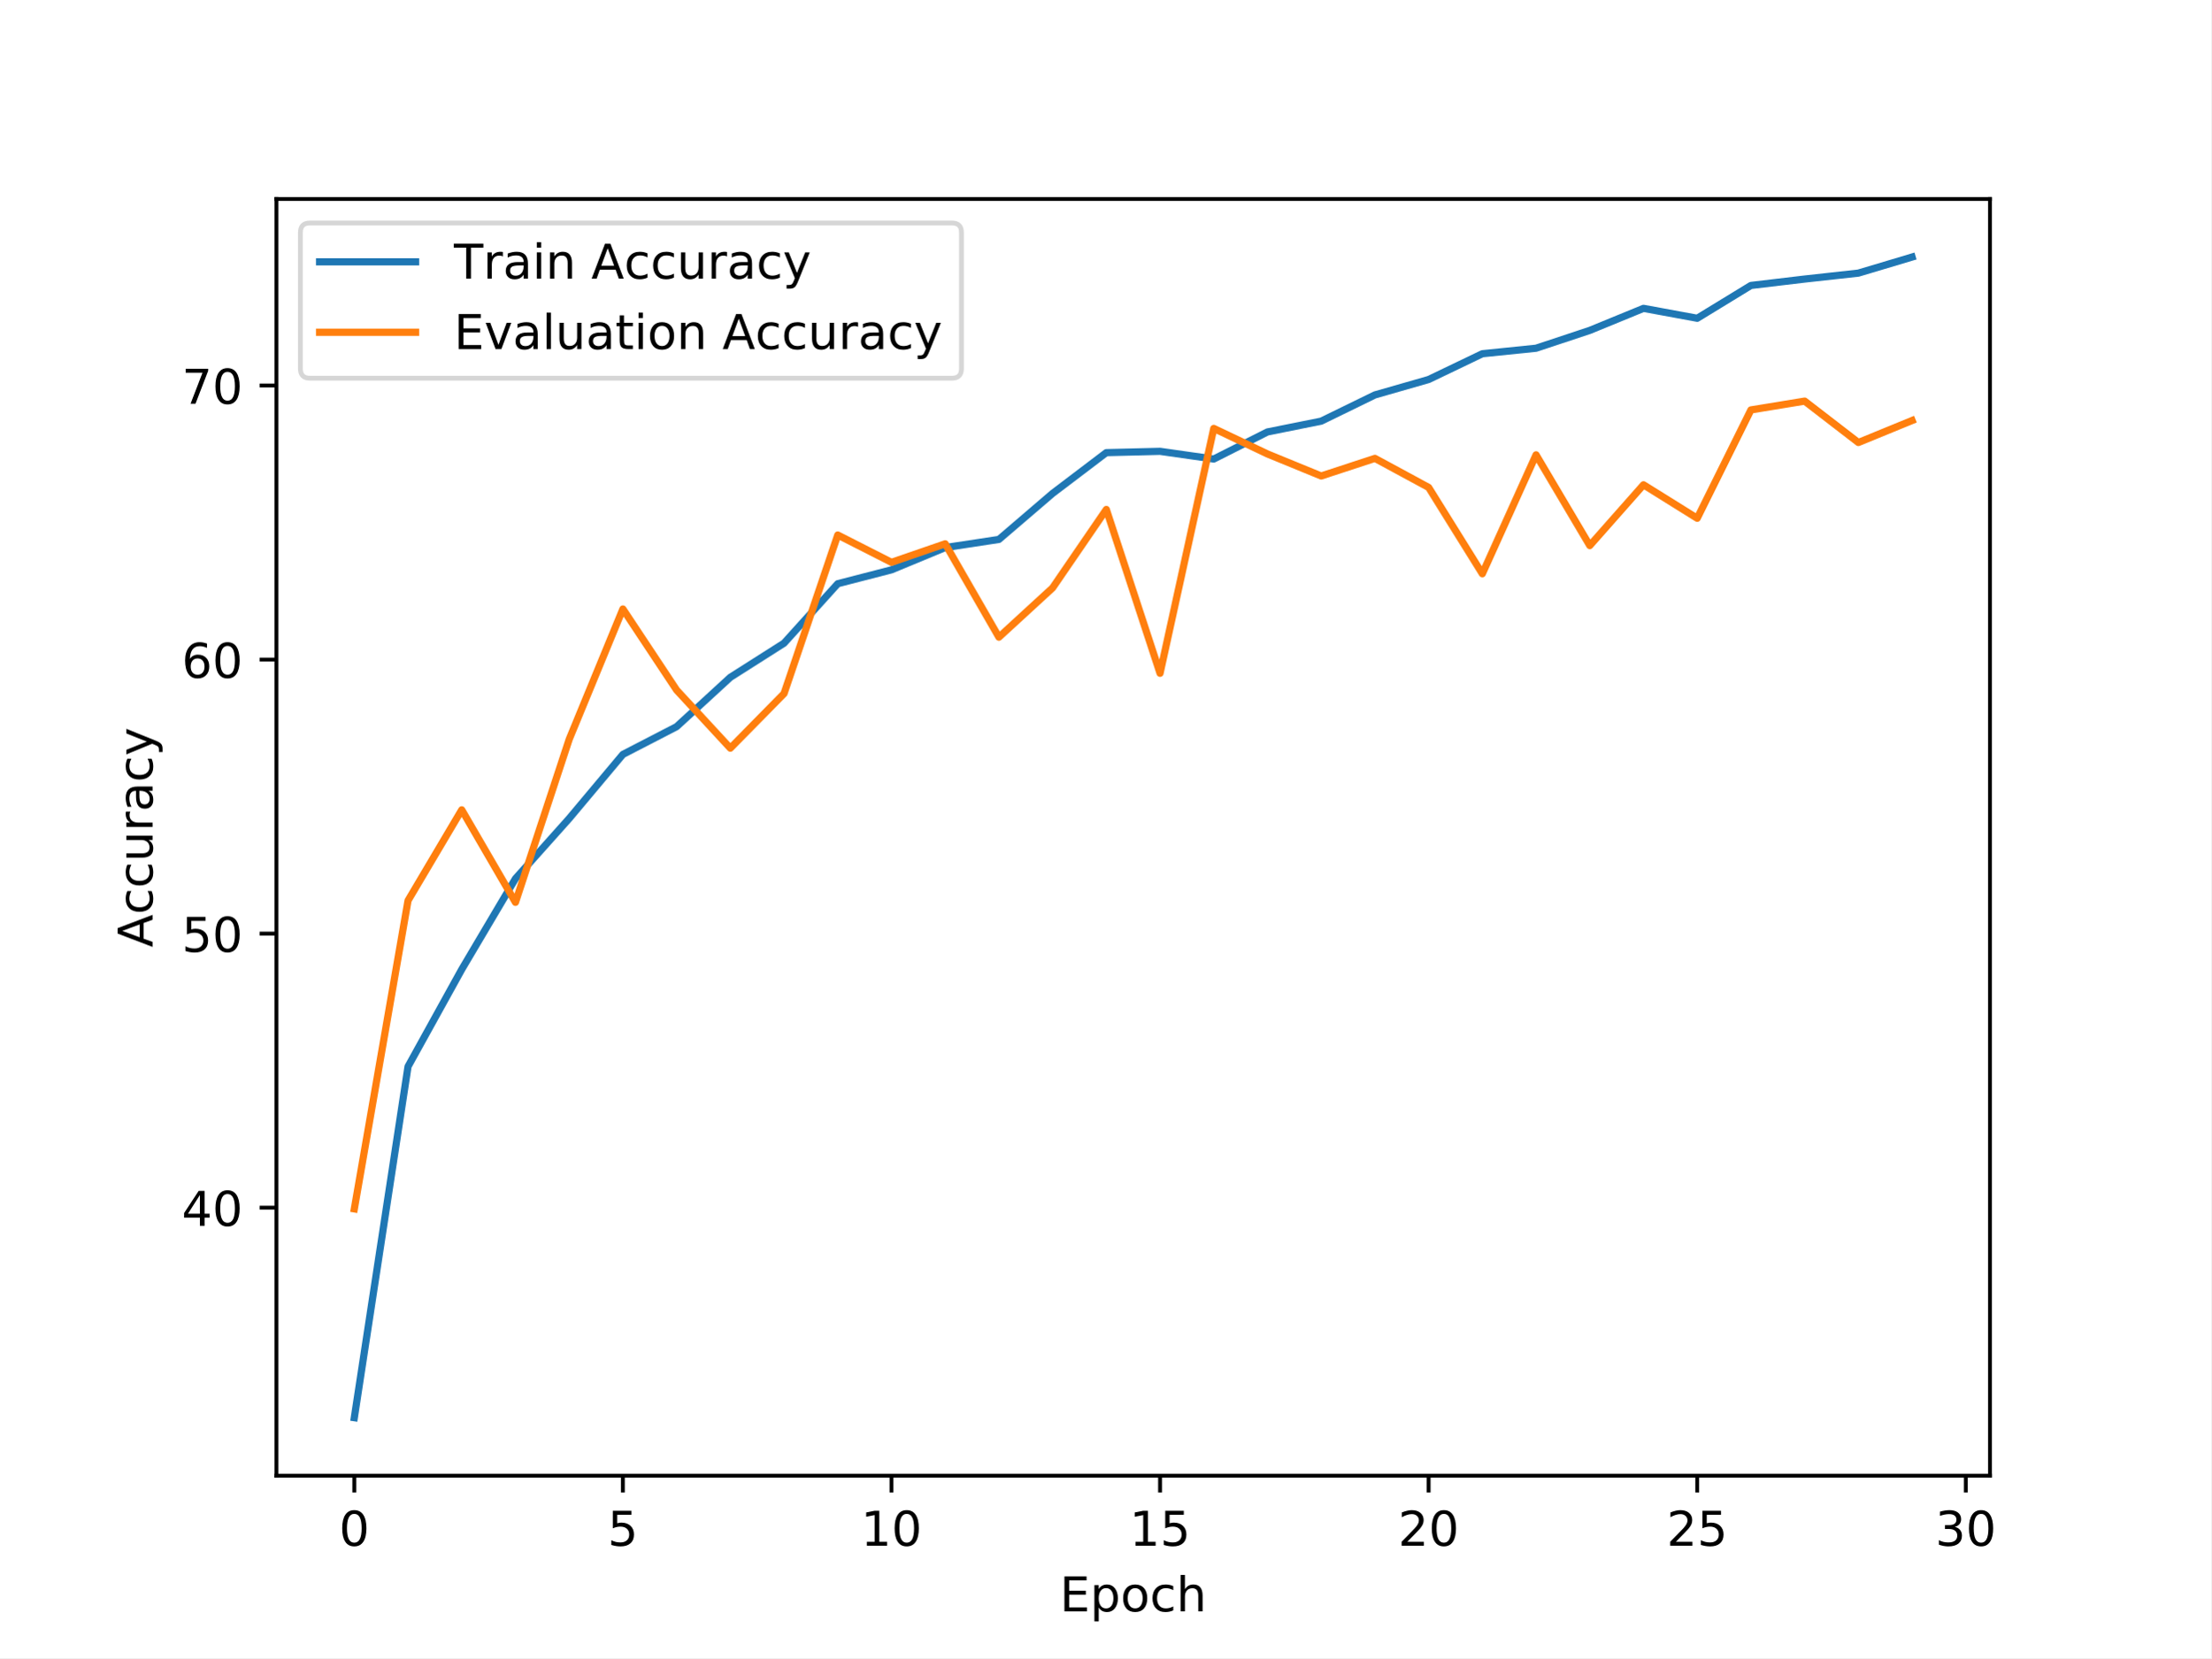
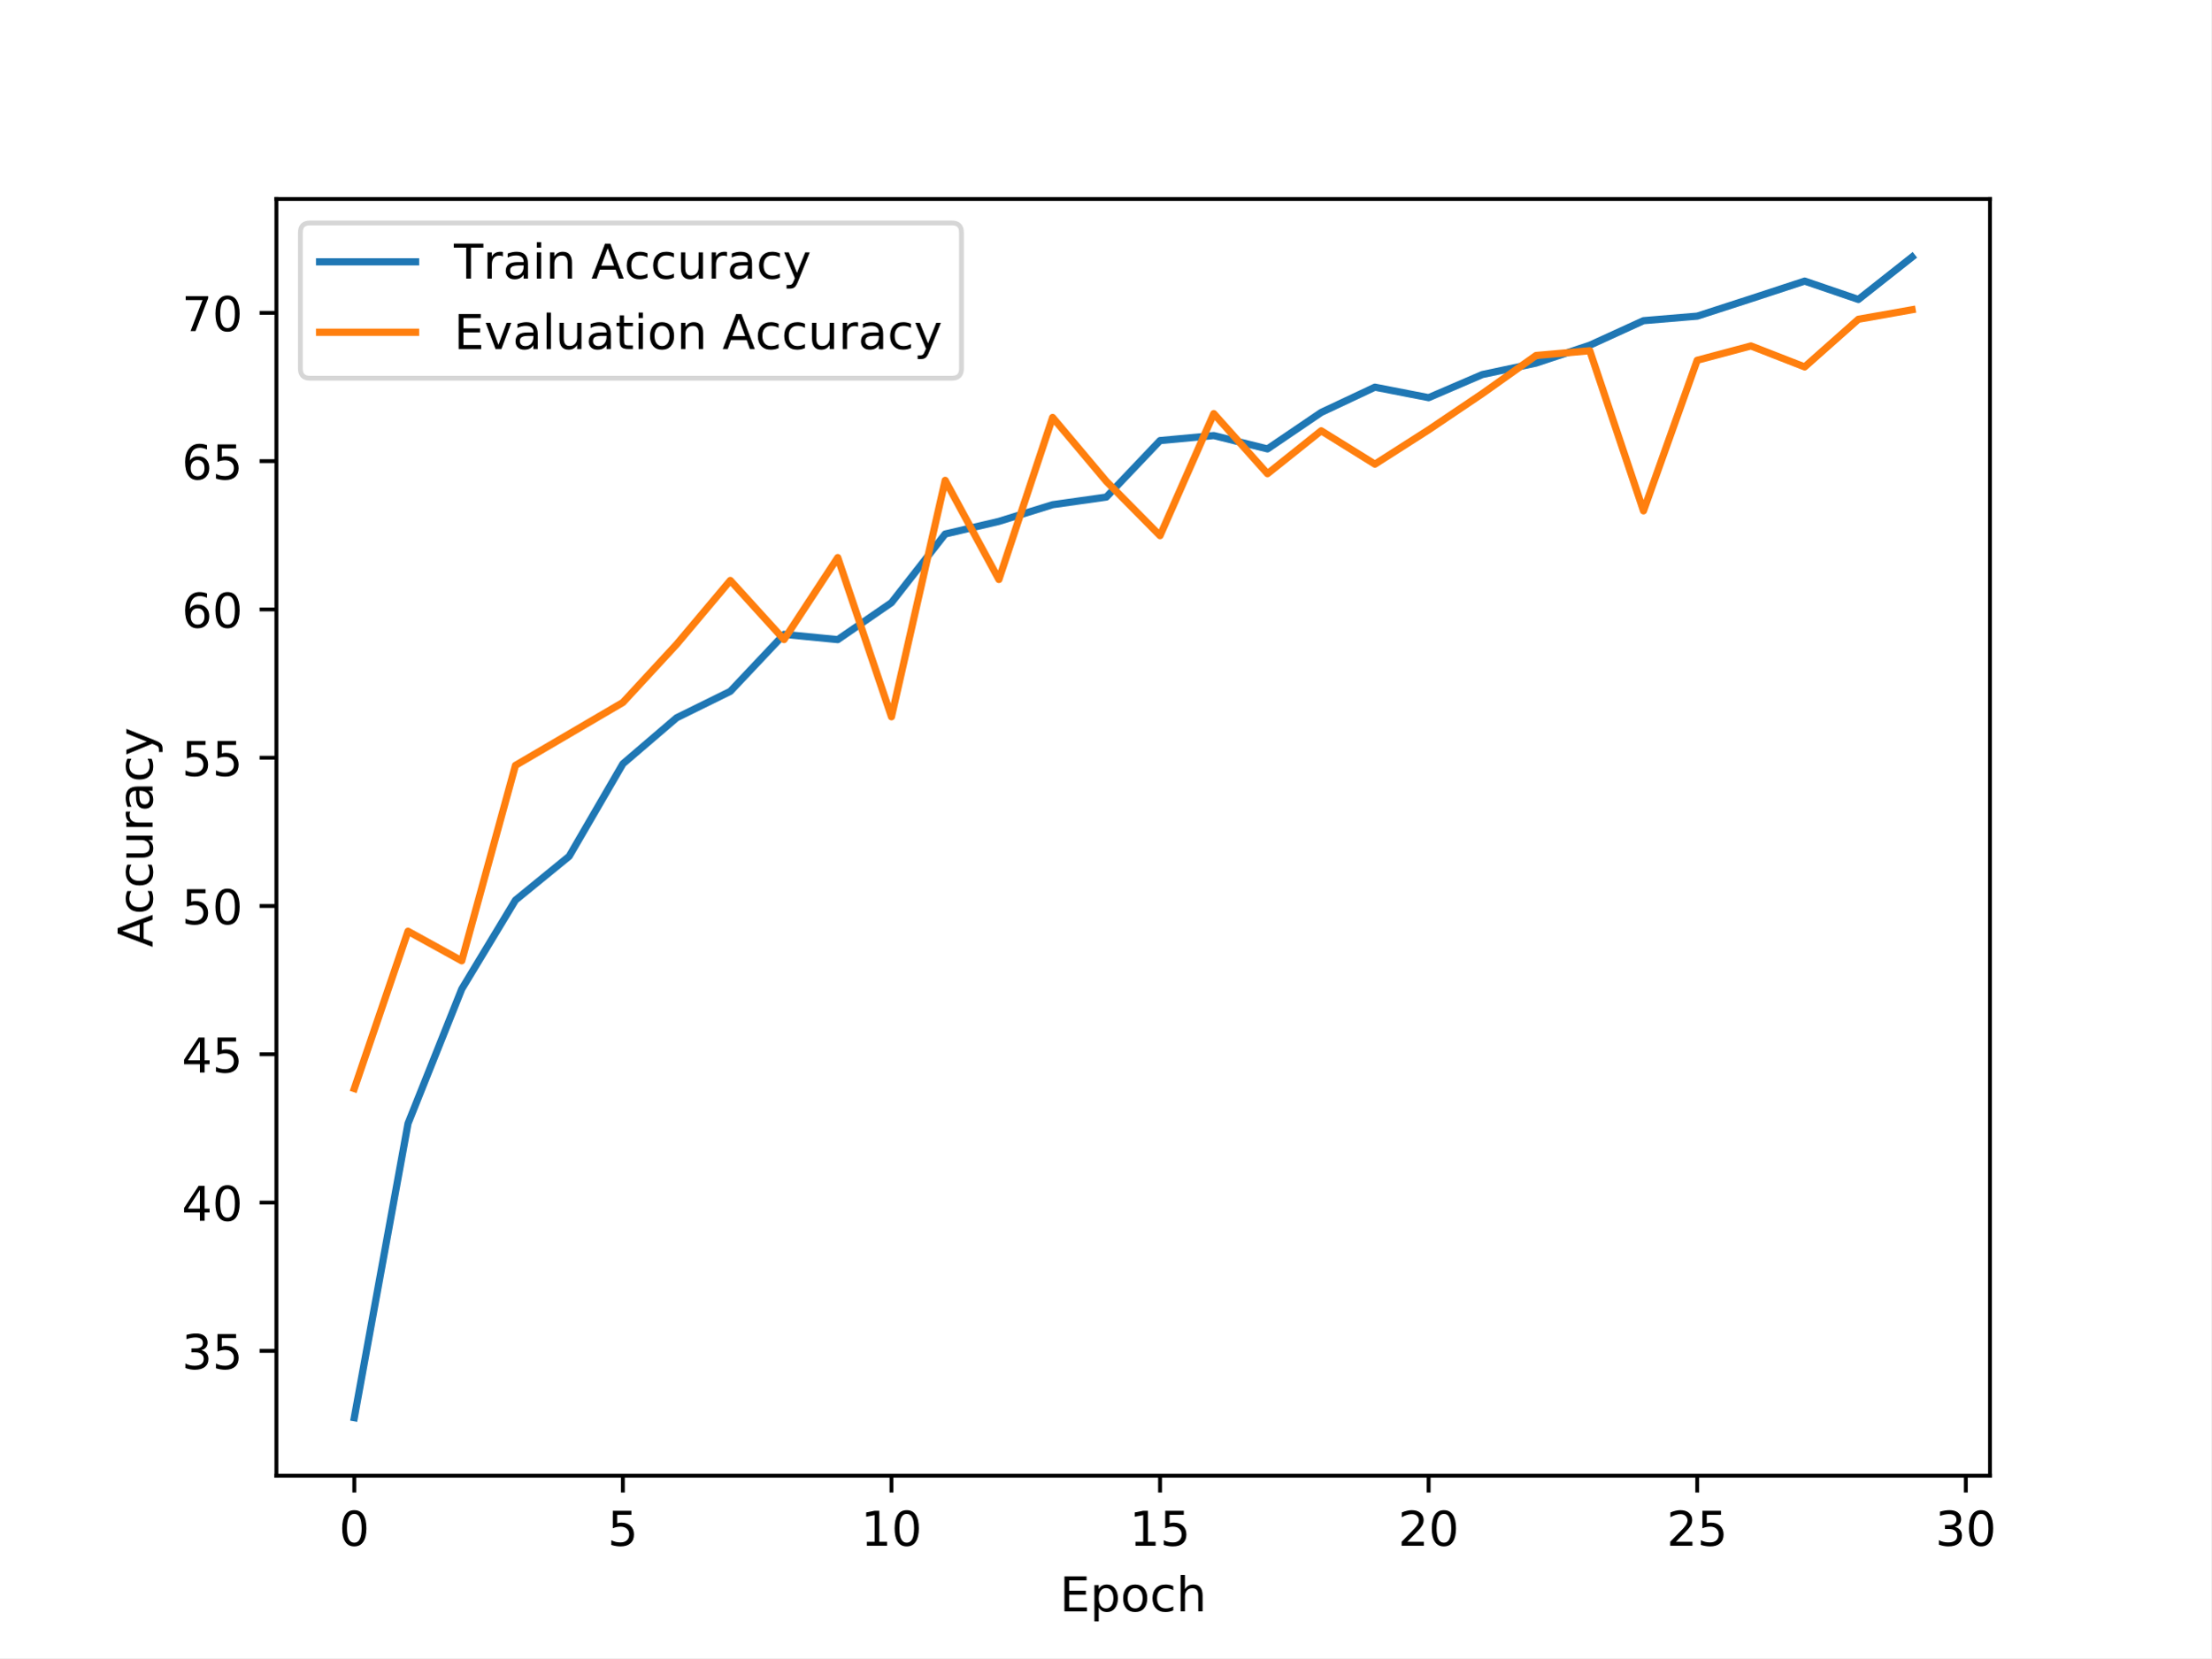
<svg xmlns="http://www.w3.org/2000/svg" xmlns:xlink="http://www.w3.org/1999/xlink" height="345.6pt" version="1.1" viewBox="0 0 460.8 345.6" width="460.8pt">
  <defs>
    <style type="text/css">
*{stroke-linecap:butt;stroke-linejoin:round;}
  </style>
  </defs>
  <g id="figure_1">
    <g id="patch_1">
      <path d="M 0 345.6  L 460.8 345.6  L 460.8 0  L 0 0  z " style="fill:#ffffff;" />
    </g>
    <g id="axes_1">
      <g id="patch_2">
        <path d="M 57.6 307.584  L 414.72 307.584  L 414.72 41.472  L 57.6 41.472  z " style="fill:#ffffff;" />
      </g>
      <g id="matplotlib.axis_1">
        <g id="xtick_1">
          <g id="line2d_1">
            <defs>
-               <path d="M 0 0  L 0 3.5  " id="m377b34c8be" style="stroke:#000000;stroke-width:0.8;" />
-             </defs>
-             <g>
-               <use style="stroke:#000000;stroke-width:0.8;" x="73.833" xlink:href="#m377b34c8be" y="307.584" />
+               <path d="M 0 0  L 0 3.5  " id="m54189ae4b7" style="stroke:#000000;stroke-width:0.8;" />
+             </defs>
+             <g>
+               <use style="stroke:#000000;stroke-width:0.8;" x="73.833" xlink:href="#m54189ae4b7" y="307.584" />
            </g>
          </g>
          <g id="text_1">
            <defs>
              <path d="M 31.781 66.406  Q 24.172 66.406 20.328 58.906  Q 16.5 51.422 16.5 36.375  Q 16.5 21.391 20.328 13.891  Q 24.172 6.391 31.781 6.391  Q 39.453 6.391 43.281 13.891  Q 47.125 21.391 47.125 36.375  Q 47.125 51.422 43.281 58.906  Q 39.453 66.406 31.781 66.406  z M 31.781 74.219  Q 44.047 74.219 50.516 64.516  Q 56.984 54.828 56.984 36.375  Q 56.984 17.969 50.516 8.266  Q 44.047 -1.422 31.781 -1.422  Q 19.531 -1.422 13.062 8.266  Q 6.594 17.969 6.594 36.375  Q 6.594 54.828 13.062 64.516  Q 19.531 74.219 31.781 74.219  z " id="DejaVuSans-48" />
            </defs>
            <g transform="translate(70.65148 322.1824)scale(0.1 -0.1)">
              <use xlink:href="#DejaVuSans-48" />
            </g>
          </g>
        </g>
        <g id="xtick_2">
          <g id="line2d_2">
            <g>
-               <use style="stroke:#000000;stroke-width:0.8;" x="129.808" xlink:href="#m377b34c8be" y="307.584" />
+               <use style="stroke:#000000;stroke-width:0.8;" x="129.808" xlink:href="#m54189ae4b7" y="307.584" />
            </g>
          </g>
          <g id="text_2">
            <defs>
              <path d="M 10.797 72.906  L 49.516 72.906  L 49.516 64.594  L 19.828 64.594  L 19.828 46.734  Q 21.969 47.469 24.109 47.828  Q 26.266 48.188 28.422 48.188  Q 40.625 48.188 47.75 41.5  Q 54.891 34.812 54.891 23.391  Q 54.891 11.625 47.562 5.094  Q 40.234 -1.422 26.906 -1.422  Q 22.312 -1.422 17.547 -0.641  Q 12.797 0.141 7.719 1.703  L 7.719 11.625  Q 12.109 9.234 16.797 8.062  Q 21.484 6.891 26.703 6.891  Q 35.156 6.891 40.078 11.328  Q 45.016 15.766 45.016 23.391  Q 45.016 31 40.078 35.438  Q 35.156 39.891 26.703 39.891  Q 22.75 39.891 18.812 39.016  Q 14.891 38.141 10.797 36.281  z " id="DejaVuSans-53" />
            </defs>
            <g transform="translate(126.6264 322.1824)scale(0.1 -0.1)">
              <use xlink:href="#DejaVuSans-53" />
            </g>
          </g>
        </g>
        <g id="xtick_3">
          <g id="line2d_3">
            <g>
-               <use style="stroke:#000000;stroke-width:0.8;" x="185.783" xlink:href="#m377b34c8be" y="307.584" />
+               <use style="stroke:#000000;stroke-width:0.8;" x="185.783" xlink:href="#m54189ae4b7" y="307.584" />
            </g>
          </g>
          <g id="text_3">
            <defs>
              <path d="M 12.406 8.297  L 28.516 8.297  L 28.516 63.922  L 10.984 60.406  L 10.984 69.391  L 28.422 72.906  L 38.281 72.906  L 38.281 8.297  L 54.391 8.297  L 54.391 0  L 12.406 0  z " id="DejaVuSans-49" />
            </defs>
            <g transform="translate(179.4201 322.1824)scale(0.1 -0.1)">
              <use xlink:href="#DejaVuSans-49" />
              <use x="63.623" xlink:href="#DejaVuSans-48" />
            </g>
          </g>
        </g>
        <g id="xtick_4">
          <g id="line2d_4">
            <g>
-               <use style="stroke:#000000;stroke-width:0.8;" x="241.757" xlink:href="#m377b34c8be" y="307.584" />
+               <use style="stroke:#000000;stroke-width:0.8;" x="241.757" xlink:href="#m54189ae4b7" y="307.584" />
            </g>
          </g>
          <g id="text_4">
            <g transform="translate(235.395 322.1824)scale(0.1 -0.1)">
              <use xlink:href="#DejaVuSans-49" />
              <use x="63.623" xlink:href="#DejaVuSans-53" />
            </g>
          </g>
        </g>
        <g id="xtick_5">
          <g id="line2d_5">
            <g>
-               <use style="stroke:#000000;stroke-width:0.8;" x="297.732" xlink:href="#m377b34c8be" y="307.584" />
+               <use style="stroke:#000000;stroke-width:0.8;" x="297.732" xlink:href="#m54189ae4b7" y="307.584" />
            </g>
          </g>
          <g id="text_5">
            <defs>
              <path d="M 19.188 8.297  L 53.609 8.297  L 53.609 0  L 7.328 0  L 7.328 8.297  Q 12.938 14.109 22.625 23.891  Q 32.328 33.688 34.812 36.531  Q 39.547 41.844 41.422 45.531  Q 43.312 49.219 43.312 52.781  Q 43.312 58.594 39.234 62.25  Q 35.156 65.922 28.609 65.922  Q 23.969 65.922 18.812 64.312  Q 13.672 62.703 7.812 59.422  L 7.812 69.391  Q 13.766 71.781 18.938 73  Q 24.125 74.219 28.422 74.219  Q 39.75 74.219 46.484 68.547  Q 53.219 62.891 53.219 53.422  Q 53.219 48.922 51.531 44.891  Q 49.859 40.875 45.406 35.406  Q 44.188 33.984 37.641 27.219  Q 31.109 20.453 19.188 8.297  z " id="DejaVuSans-50" />
            </defs>
            <g transform="translate(291.3699 322.1824)scale(0.1 -0.1)">
              <use xlink:href="#DejaVuSans-50" />
              <use x="63.623" xlink:href="#DejaVuSans-48" />
            </g>
          </g>
        </g>
        <g id="xtick_6">
          <g id="line2d_6">
            <g>
-               <use style="stroke:#000000;stroke-width:0.8;" x="353.707" xlink:href="#m377b34c8be" y="307.584" />
+               <use style="stroke:#000000;stroke-width:0.8;" x="353.707" xlink:href="#m54189ae4b7" y="307.584" />
            </g>
          </g>
          <g id="text_6">
            <g transform="translate(347.3448 322.1824)scale(0.1 -0.1)">
              <use xlink:href="#DejaVuSans-50" />
              <use x="63.623" xlink:href="#DejaVuSans-53" />
            </g>
          </g>
        </g>
        <g id="xtick_7">
          <g id="line2d_7">
            <g>
-               <use style="stroke:#000000;stroke-width:0.8;" x="409.682" xlink:href="#m377b34c8be" y="307.584" />
+               <use style="stroke:#000000;stroke-width:0.8;" x="409.682" xlink:href="#m54189ae4b7" y="307.584" />
            </g>
          </g>
          <g id="text_7">
            <defs>
              <path d="M 40.578 39.312  Q 47.656 37.797 51.625 33  Q 55.609 28.219 55.609 21.188  Q 55.609 10.406 48.188 4.484  Q 40.766 -1.422 27.094 -1.422  Q 22.516 -1.422 17.656 -0.516  Q 12.797 0.391 7.625 2.203  L 7.625 11.719  Q 11.719 9.328 16.594 8.109  Q 21.484 6.891 26.812 6.891  Q 36.078 6.891 40.938 10.547  Q 45.797 14.203 45.797 21.188  Q 45.797 27.641 41.281 31.266  Q 36.766 34.906 28.719 34.906  L 20.219 34.906  L 20.219 43.016  L 29.109 43.016  Q 36.375 43.016 40.234 45.922  Q 44.094 48.828 44.094 54.297  Q 44.094 59.906 40.109 62.906  Q 36.141 65.922 28.719 65.922  Q 24.656 65.922 20.016 65.031  Q 15.375 64.156 9.812 62.312  L 9.812 71.094  Q 15.438 72.656 20.344 73.438  Q 25.25 74.219 29.594 74.219  Q 40.828 74.219 47.359 69.109  Q 53.906 64.016 53.906 55.328  Q 53.906 49.266 50.438 45.094  Q 46.969 40.922 40.578 39.312  z " id="DejaVuSans-51" />
            </defs>
            <g transform="translate(403.3198 322.1824)scale(0.1 -0.1)">
              <use xlink:href="#DejaVuSans-51" />
              <use x="63.623" xlink:href="#DejaVuSans-48" />
            </g>
          </g>
        </g>
        <g id="text_8">
          <defs>
            <path d="M 9.812 72.906  L 55.906 72.906  L 55.906 64.594  L 19.672 64.594  L 19.672 43.016  L 54.391 43.016  L 54.391 34.719  L 19.672 34.719  L 19.672 8.297  L 56.781 8.297  L 56.781 0  L 9.812 0  z " id="DejaVuSans-69" />
            <path d="M 18.109 8.203  L 18.109 -20.797  L 9.078 -20.797  L 9.078 54.688  L 18.109 54.688  L 18.109 46.391  Q 20.953 51.266 25.266 53.625  Q 29.594 56 35.594 56  Q 45.562 56 51.781 48.094  Q 58.016 40.188 58.016 27.297  Q 58.016 14.406 51.781 6.484  Q 45.562 -1.422 35.594 -1.422  Q 29.594 -1.422 25.266 0.953  Q 20.953 3.328 18.109 8.203  z M 48.688 27.297  Q 48.688 37.203 44.609 42.844  Q 40.531 48.484 33.406 48.484  Q 26.266 48.484 22.188 42.844  Q 18.109 37.203 18.109 27.297  Q 18.109 17.391 22.188 11.75  Q 26.266 6.109 33.406 6.109  Q 40.531 6.109 44.609 11.75  Q 48.688 17.391 48.688 27.297  z " id="DejaVuSans-112" />
            <path d="M 30.609 48.391  Q 23.391 48.391 19.188 42.75  Q 14.984 37.109 14.984 27.297  Q 14.984 17.484 19.156 11.844  Q 23.344 6.203 30.609 6.203  Q 37.797 6.203 41.984 11.859  Q 46.188 17.531 46.188 27.297  Q 46.188 37.016 41.984 42.703  Q 37.797 48.391 30.609 48.391  z M 30.609 56  Q 42.328 56 49.016 48.375  Q 55.719 40.766 55.719 27.297  Q 55.719 13.875 49.016 6.219  Q 42.328 -1.422 30.609 -1.422  Q 18.844 -1.422 12.172 6.219  Q 5.516 13.875 5.516 27.297  Q 5.516 40.766 12.172 48.375  Q 18.844 56 30.609 56  z " id="DejaVuSans-111" />
            <path d="M 48.781 52.594  L 48.781 44.188  Q 44.969 46.297 41.141 47.344  Q 37.312 48.391 33.406 48.391  Q 24.656 48.391 19.812 42.844  Q 14.984 37.312 14.984 27.297  Q 14.984 17.281 19.812 11.734  Q 24.656 6.203 33.406 6.203  Q 37.312 6.203 41.141 7.25  Q 44.969 8.297 48.781 10.406  L 48.781 2.094  Q 45.016 0.344 40.984 -0.531  Q 36.969 -1.422 32.422 -1.422  Q 20.062 -1.422 12.781 6.344  Q 5.516 14.109 5.516 27.297  Q 5.516 40.672 12.859 48.328  Q 20.219 56 33.016 56  Q 37.156 56 41.109 55.141  Q 45.062 54.297 48.781 52.594  z " id="DejaVuSans-99" />
            <path d="M 54.891 33.016  L 54.891 0  L 45.906 0  L 45.906 32.719  Q 45.906 40.484 42.875 44.328  Q 39.844 48.188 33.797 48.188  Q 26.516 48.188 22.312 43.547  Q 18.109 38.922 18.109 30.906  L 18.109 0  L 9.078 0  L 9.078 75.984  L 18.109 75.984  L 18.109 46.188  Q 21.344 51.125 25.703 53.562  Q 30.078 56 35.797 56  Q 45.219 56 50.047 50.172  Q 54.891 44.344 54.891 33.016  z " id="DejaVuSans-104" />
          </defs>
          <g transform="translate(220.8491 335.8606)scale(0.1 -0.1)">
            <use xlink:href="#DejaVuSans-69" />
            <use x="63.184" xlink:href="#DejaVuSans-112" />
            <use x="126.66" xlink:href="#DejaVuSans-111" />
            <use x="187.842" xlink:href="#DejaVuSans-99" />
            <use x="242.822" xlink:href="#DejaVuSans-104" />
          </g>
        </g>
      </g>
      <g id="matplotlib.axis_2">
        <g id="ytick_1">
          <g id="line2d_8">
            <defs>
-               <path d="M 0 0  L -3.5 0  " id="m190847ae77" style="stroke:#000000;stroke-width:0.8;" />
-             </defs>
-             <g>
-               <use style="stroke:#000000;stroke-width:0.8;" x="57.6" xlink:href="#m190847ae77" y="251.714" />
+               <path d="M 0 0  L -3.5 0  " id="ma2525845f3" style="stroke:#000000;stroke-width:0.8;" />
+             </defs>
+             <g>
+               <use style="stroke:#000000;stroke-width:0.8;" x="57.6" xlink:href="#ma2525845f3" y="281.559" />
            </g>
          </g>
          <g id="text_9">
-             <defs>
-               <path d="M 37.797 64.312  L 12.891 25.391  L 37.797 25.391  z M 35.203 72.906  L 47.609 72.906  L 47.609 25.391  L 58.016 25.391  L 58.016 17.188  L 47.609 17.188  L 47.609 0  L 37.797 0  L 37.797 17.188  L 4.891 17.188  L 4.891 26.703  z " id="DejaVuSans-52" />
-             </defs>
-             <g transform="translate(37.875 255.513)scale(0.1 -0.1)">
-               <use xlink:href="#DejaVuSans-52" />
-               <use x="63.623" xlink:href="#DejaVuSans-48" />
+             <g transform="translate(37.875 285.3578)scale(0.1 -0.1)">
+               <use xlink:href="#DejaVuSans-51" />
+               <use x="63.623" xlink:href="#DejaVuSans-53" />
            </g>
          </g>
        </g>
        <g id="ytick_2">
          <g id="line2d_9">
            <g>
-               <use style="stroke:#000000;stroke-width:0.8;" x="57.6" xlink:href="#m190847ae77" y="194.592" />
+               <use style="stroke:#000000;stroke-width:0.8;" x="57.6" xlink:href="#ma2525845f3" y="250.652" />
            </g>
          </g>
          <g id="text_10">
-             <g transform="translate(37.875 198.3916)scale(0.1 -0.1)">
-               <use xlink:href="#DejaVuSans-53" />
+             <defs>
+               <path d="M 37.797 64.312  L 12.891 25.391  L 37.797 25.391  z M 35.203 72.906  L 47.609 72.906  L 47.609 25.391  L 58.016 25.391  L 58.016 17.188  L 47.609 17.188  L 47.609 0  L 37.797 0  L 37.797 17.188  L 4.891 17.188  L 4.891 26.703  z " id="DejaVuSans-52" />
+             </defs>
+             <g transform="translate(37.875 254.4508)scale(0.1 -0.1)">
+               <use xlink:href="#DejaVuSans-52" />
              <use x="63.623" xlink:href="#DejaVuSans-48" />
            </g>
          </g>
        </g>
        <g id="ytick_3">
          <g id="line2d_10">
            <g>
-               <use style="stroke:#000000;stroke-width:0.8;" x="57.6" xlink:href="#m190847ae77" y="137.471" />
+               <use style="stroke:#000000;stroke-width:0.8;" x="57.6" xlink:href="#ma2525845f3" y="219.745" />
            </g>
          </g>
          <g id="text_11">
-             <defs>
-               <path d="M 33.016 40.375  Q 26.375 40.375 22.484 35.828  Q 18.609 31.297 18.609 23.391  Q 18.609 15.531 22.484 10.953  Q 26.375 6.391 33.016 6.391  Q 39.656 6.391 43.531 10.953  Q 47.406 15.531 47.406 23.391  Q 47.406 31.297 43.531 35.828  Q 39.656 40.375 33.016 40.375  z M 52.594 71.297  L 52.594 62.312  Q 48.875 64.062 45.094 64.984  Q 41.312 65.922 37.594 65.922  Q 27.828 65.922 22.672 59.328  Q 17.531 52.734 16.797 39.406  Q 19.672 43.656 24.016 45.922  Q 28.375 48.188 33.594 48.188  Q 44.578 48.188 50.953 41.516  Q 57.328 34.859 57.328 23.391  Q 57.328 12.156 50.688 5.359  Q 44.047 -1.422 33.016 -1.422  Q 20.359 -1.422 13.672 8.266  Q 6.984 17.969 6.984 36.375  Q 6.984 53.656 15.188 63.938  Q 23.391 74.219 37.203 74.219  Q 40.922 74.219 44.703 73.484  Q 48.484 72.75 52.594 71.297  z " id="DejaVuSans-54" />
-             </defs>
-             <g transform="translate(37.875 141.2702)scale(0.1 -0.1)">
-               <use xlink:href="#DejaVuSans-54" />
-               <use x="63.623" xlink:href="#DejaVuSans-48" />
+             <g transform="translate(37.875 223.5438)scale(0.1 -0.1)">
+               <use xlink:href="#DejaVuSans-52" />
+               <use x="63.623" xlink:href="#DejaVuSans-53" />
            </g>
          </g>
        </g>
        <g id="ytick_4">
          <g id="line2d_11">
            <g>
-               <use style="stroke:#000000;stroke-width:0.8;" x="57.6" xlink:href="#m190847ae77" y="80.35" />
+               <use style="stroke:#000000;stroke-width:0.8;" x="57.6" xlink:href="#ma2525845f3" y="188.838" />
            </g>
          </g>
          <g id="text_12">
+             <g transform="translate(37.875 192.6367)scale(0.1 -0.1)">
+               <use xlink:href="#DejaVuSans-53" />
+               <use x="63.623" xlink:href="#DejaVuSans-48" />
+             </g>
+           </g>
+         </g>
+         <g id="ytick_5">
+           <g id="line2d_12">
+             <g>
+               <use style="stroke:#000000;stroke-width:0.8;" x="57.6" xlink:href="#ma2525845f3" y="157.93" />
+             </g>
+           </g>
+           <g id="text_13">
+             <g transform="translate(37.875 161.7297)scale(0.1 -0.1)">
+               <use xlink:href="#DejaVuSans-53" />
+               <use x="63.623" xlink:href="#DejaVuSans-53" />
+             </g>
+           </g>
+         </g>
+         <g id="ytick_6">
+           <g id="line2d_13">
+             <g>
+               <use style="stroke:#000000;stroke-width:0.8;" x="57.6" xlink:href="#ma2525845f3" y="127.023" />
+             </g>
+           </g>
+           <g id="text_14">
+             <defs>
+               <path d="M 33.016 40.375  Q 26.375 40.375 22.484 35.828  Q 18.609 31.297 18.609 23.391  Q 18.609 15.531 22.484 10.953  Q 26.375 6.391 33.016 6.391  Q 39.656 6.391 43.531 10.953  Q 47.406 15.531 47.406 23.391  Q 47.406 31.297 43.531 35.828  Q 39.656 40.375 33.016 40.375  z M 52.594 71.297  L 52.594 62.312  Q 48.875 64.062 45.094 64.984  Q 41.312 65.922 37.594 65.922  Q 27.828 65.922 22.672 59.328  Q 17.531 52.734 16.797 39.406  Q 19.672 43.656 24.016 45.922  Q 28.375 48.188 33.594 48.188  Q 44.578 48.188 50.953 41.516  Q 57.328 34.859 57.328 23.391  Q 57.328 12.156 50.688 5.359  Q 44.047 -1.422 33.016 -1.422  Q 20.359 -1.422 13.672 8.266  Q 6.984 17.969 6.984 36.375  Q 6.984 53.656 15.188 63.938  Q 23.391 74.219 37.203 74.219  Q 40.922 74.219 44.703 73.484  Q 48.484 72.75 52.594 71.297  z " id="DejaVuSans-54" />
+             </defs>
+             <g transform="translate(37.875 130.8227)scale(0.1 -0.1)">
+               <use xlink:href="#DejaVuSans-54" />
+               <use x="63.623" xlink:href="#DejaVuSans-48" />
+             </g>
+           </g>
+         </g>
+         <g id="ytick_7">
+           <g id="line2d_14">
+             <g>
+               <use style="stroke:#000000;stroke-width:0.8;" x="57.6" xlink:href="#ma2525845f3" y="96.116" />
+             </g>
+           </g>
+           <g id="text_15">
+             <g transform="translate(37.875 99.91563)scale(0.1 -0.1)">
+               <use xlink:href="#DejaVuSans-54" />
+               <use x="63.623" xlink:href="#DejaVuSans-53" />
+             </g>
+           </g>
+         </g>
+         <g id="ytick_8">
+           <g id="line2d_15">
+             <g>
+               <use style="stroke:#000000;stroke-width:0.8;" x="57.6" xlink:href="#ma2525845f3" y="65.209" />
+             </g>
+           </g>
+           <g id="text_16">
            <defs>
              <path d="M 8.203 72.906  L 55.078 72.906  L 55.078 68.703  L 28.609 0  L 18.312 0  L 43.219 64.594  L 8.203 64.594  z " id="DejaVuSans-55" />
            </defs>
-             <g transform="translate(37.875 84.14876)scale(0.1 -0.1)">
+             <g transform="translate(37.875 69.00859)scale(0.1 -0.1)">
              <use xlink:href="#DejaVuSans-55" />
              <use x="63.623" xlink:href="#DejaVuSans-48" />
            </g>
          </g>
        </g>
-         <g id="text_13">
+         <g id="text_17">
          <defs>
            <path d="M 34.188 63.188  L 20.797 26.906  L 47.609 26.906  z M 28.609 72.906  L 39.797 72.906  L 67.578 0  L 57.328 0  L 50.688 18.703  L 17.828 18.703  L 11.188 0  L 0.781 0  z " id="DejaVuSans-65" />
            <path d="M 8.5 21.578  L 8.5 54.688  L 17.484 54.688  L 17.484 21.922  Q 17.484 14.156 20.5 10.266  Q 23.531 6.391 29.594 6.391  Q 36.859 6.391 41.078 11.031  Q 45.312 15.672 45.312 23.688  L 45.312 54.688  L 54.297 54.688  L 54.297 0  L 45.312 0  L 45.312 8.406  Q 42.047 3.422 37.719 1  Q 33.406 -1.422 27.688 -1.422  Q 18.266 -1.422 13.375 4.438  Q 8.5 10.297 8.5 21.578  z M 31.109 56  z " id="DejaVuSans-117" />
            <path d="M 41.109 46.297  Q 39.594 47.172 37.812 47.578  Q 36.031 48 33.891 48  Q 26.266 48 22.188 43.047  Q 18.109 38.094 18.109 28.812  L 18.109 0  L 9.078 0  L 9.078 54.688  L 18.109 54.688  L 18.109 46.188  Q 20.953 51.172 25.484 53.578  Q 30.031 56 36.531 56  Q 37.453 56 38.578 55.875  Q 39.703 55.766 41.062 55.516  z " id="DejaVuSans-114" />
            <path d="M 34.281 27.484  Q 23.391 27.484 19.188 25  Q 14.984 22.516 14.984 16.5  Q 14.984 11.719 18.141 8.906  Q 21.297 6.109 26.703 6.109  Q 34.188 6.109 38.703 11.406  Q 43.219 16.703 43.219 25.484  L 43.219 27.484  z M 52.203 31.203  L 52.203 0  L 43.219 0  L 43.219 8.297  Q 40.141 3.328 35.547 0.953  Q 30.953 -1.422 24.312 -1.422  Q 15.922 -1.422 10.953 3.297  Q 6 8.016 6 15.922  Q 6 25.141 12.172 29.828  Q 18.359 34.516 30.609 34.516  L 43.219 34.516  L 43.219 35.406  Q 43.219 41.609 39.141 45  Q 35.062 48.391 27.688 48.391  Q 23 48.391 18.547 47.266  Q 14.109 46.141 10.016 43.891  L 10.016 52.203  Q 14.938 54.109 19.578 55.047  Q 24.219 56 28.609 56  Q 40.484 56 46.344 49.844  Q 52.203 43.703 52.203 31.203  z " id="DejaVuSans-97" />
            <path d="M 32.172 -5.078  Q 28.375 -14.844 24.75 -17.812  Q 21.141 -20.797 15.094 -20.797  L 7.906 -20.797  L 7.906 -13.281  L 13.188 -13.281  Q 16.891 -13.281 18.938 -11.516  Q 21 -9.766 23.484 -3.219  L 25.094 0.875  L 2.984 54.688  L 12.5 54.688  L 29.594 11.922  L 46.688 54.688  L 56.203 54.688  z " id="DejaVuSans-121" />
          </defs>
          <g transform="translate(31.79531 197.4428)rotate(-90)scale(0.1 -0.1)">
            <use xlink:href="#DejaVuSans-65" />
            <use x="68.393" xlink:href="#DejaVuSans-99" />
            <use x="123.373" xlink:href="#DejaVuSans-99" />
            <use x="178.354" xlink:href="#DejaVuSans-117" />
            <use x="241.732" xlink:href="#DejaVuSans-114" />
            <use x="282.846" xlink:href="#DejaVuSans-97" />
            <use x="344.125" xlink:href="#DejaVuSans-99" />
            <use x="399.105" xlink:href="#DejaVuSans-121" />
          </g>
        </g>
      </g>
-       <g id="line2d_12">
-         <path clip-path="url(#p1532ca353c)" d="M 73.833 295.488  L 85.028 222.301  L 96.223 202.053  L 107.418 183.137  L 118.613 170.602  L 129.808 157.241  L 141.003 151.456  L 152.198 141.172  L 163.393 134.055  L 174.588 121.658  L 185.783 118.766  L 196.978 114.128  L 208.173 112.43  L 219.368 102.834  L 230.563 94.339  L 241.757 94.064  L 252.952 95.671  L 264.147 90.024  L 275.342 87.774  L 286.537 82.31  L 297.732 79.096  L 308.927 73.724  L 320.122 72.576  L 331.317 68.857  L 342.512 64.266  L 353.707 66.332  L 364.902 59.491  L 376.097 58.159  L 387.292 56.92  L 398.487 53.568  " style="fill:none;stroke:#1f77b4;stroke-linecap:square;stroke-width:1.5;" />
-       </g>
-       <g id="line2d_13">
-         <path clip-path="url(#p1532ca353c)" d="M 73.833 251.971  L 85.028 187.707  L 96.223 168.795  L 107.418 188.074  L 118.613 154.106  L 129.808 126.932  L 141.003 143.824  L 152.198 155.942  L 163.393 144.558  L 174.588 111.508  L 185.783 117.2  L 196.978 113.344  L 208.173 132.807  L 219.368 122.525  L 230.563 106.184  L 241.757 140.335  L 252.952 89.291  L 264.147 94.616  L 275.342 99.206  L 286.537 95.534  L 297.732 101.593  L 308.927 119.587  L 320.122 94.8  L 331.317 113.712  L 342.512 101.043  L 353.707 108.02  L 364.902 85.436  L 376.097 83.599  L 387.292 92.229  L 398.487 87.639  " style="fill:none;stroke:#ff7f0e;stroke-linecap:square;stroke-width:1.5;" />
+       <g id="line2d_16">
+         <path clip-path="url(#p891420709c)" d="M 73.833 295.488  L 85.028 234.176  L 96.223 206.153  L 107.418 187.62  L 118.613 178.478  L 129.808 159.2  L 141.003 149.611  L 152.198 144.095  L 163.393 132.221  L 174.588 133.314  L 185.783 125.612  L 196.978 111.303  L 208.173 108.67  L 219.368 105.192  L 230.563 103.602  L 241.757 91.826  L 252.952 90.783  L 264.147 93.565  L 275.342 85.963  L 286.537 80.696  L 297.732 82.883  L 308.927 78.063  L 320.122 75.678  L 331.317 71.952  L 342.512 66.834  L 353.707 65.89  L 364.902 62.263  L 376.097 58.586  L 387.292 62.412  L 398.487 53.568  " style="fill:none;stroke:#1f77b4;stroke-linecap:square;stroke-width:1.5;" />
+       </g>
+       <g id="line2d_17">
+         <path clip-path="url(#p891420709c)" d="M 73.833 226.888  L 85.028 194.103  L 96.223 200.262  L 107.418 159.53  L 118.613 152.973  L 129.808 146.416  L 141.003 134.296  L 152.198 120.983  L 163.393 133.302  L 174.588 116.214  L 185.783 149.397  L 196.978 100.12  L 208.173 120.784  L 219.368 87.006  L 230.563 100.319  L 241.757 111.644  L 252.952 86.211  L 264.147 98.729  L 275.342 89.788  L 286.537 96.742  L 297.732 89.589  L 308.927 82.039  L 320.122 74.091  L 331.317 73.098  L 342.512 106.478  L 353.707 75.085  L 364.902 72.104  L 376.097 76.475  L 387.292 66.541  L 398.487 64.554  " style="fill:none;stroke:#ff7f0e;stroke-linecap:square;stroke-width:1.5;" />
      </g>
      <g id="patch_3">
        <path d="M 57.6 307.584  L 57.6 41.472  " style="fill:none;stroke:#000000;stroke-linecap:square;stroke-linejoin:miter;stroke-width:0.8;" />
      </g>
      <g id="patch_4">
        <path d="M 414.72 307.584  L 414.72 41.472  " style="fill:none;stroke:#000000;stroke-linecap:square;stroke-linejoin:miter;stroke-width:0.8;" />
      </g>
      <g id="patch_5">
        <path d="M 57.6 307.584  L 414.72 307.584  " style="fill:none;stroke:#000000;stroke-linecap:square;stroke-linejoin:miter;stroke-width:0.8;" />
      </g>
      <g id="patch_6">
        <path d="M 57.6 41.472  L 414.72 41.472  " style="fill:none;stroke:#000000;stroke-linecap:square;stroke-linejoin:miter;stroke-width:0.8;" />
      </g>
      <g id="legend_1">
        <g id="patch_7">
          <path d="M 64.6 78.828  L 198.372 78.828  Q 200.372 78.828 200.372 76.828  L 200.372 48.472  Q 200.372 46.472 198.372 46.472  L 64.6 46.472  Q 62.6 46.472 62.6 48.472  L 62.6 76.828  Q 62.6 78.828 64.6 78.828  z " style="fill:#ffffff;opacity:0.8;stroke:#cccccc;stroke-linejoin:miter;" />
        </g>
-         <g id="line2d_14">
+         <g id="line2d_18">
          <path d="M 66.6 54.57  L 86.6 54.57  " style="fill:none;stroke:#1f77b4;stroke-linecap:square;stroke-width:1.5;" />
        </g>
-         <g id="line2d_15" />
-         <g id="text_14">
+         <g id="line2d_19" />
+         <g id="text_18">
          <defs>
            <path d="M -0.297 72.906  L 61.375 72.906  L 61.375 64.594  L 35.5 64.594  L 35.5 0  L 25.594 0  L 25.594 64.594  L -0.297 64.594  z " id="DejaVuSans-84" />
            <path d="M 9.422 54.688  L 18.406 54.688  L 18.406 0  L 9.422 0  z M 9.422 75.984  L 18.406 75.984  L 18.406 64.594  L 9.422 64.594  z " id="DejaVuSans-105" />
            <path d="M 54.891 33.016  L 54.891 0  L 45.906 0  L 45.906 32.719  Q 45.906 40.484 42.875 44.328  Q 39.844 48.188 33.797 48.188  Q 26.516 48.188 22.312 43.547  Q 18.109 38.922 18.109 30.906  L 18.109 0  L 9.078 0  L 9.078 54.688  L 18.109 54.688  L 18.109 46.188  Q 21.344 51.125 25.703 53.562  Q 30.078 56 35.797 56  Q 45.219 56 50.047 50.172  Q 54.891 44.344 54.891 33.016  z " id="DejaVuSans-110" />
            <path id="DejaVuSans-32" />
          </defs>
          <g transform="translate(94.6 58.07044)scale(0.1 -0.1)">
            <use xlink:href="#DejaVuSans-84" />
            <use x="60.865" xlink:href="#DejaVuSans-114" />
            <use x="101.979" xlink:href="#DejaVuSans-97" />
            <use x="163.258" xlink:href="#DejaVuSans-105" />
            <use x="191.041" xlink:href="#DejaVuSans-110" />
            <use x="254.42" xlink:href="#DejaVuSans-32" />
            <use x="286.207" xlink:href="#DejaVuSans-65" />
            <use x="354.6" xlink:href="#DejaVuSans-99" />
            <use x="409.58" xlink:href="#DejaVuSans-99" />
            <use x="464.561" xlink:href="#DejaVuSans-117" />
            <use x="527.939" xlink:href="#DejaVuSans-114" />
            <use x="569.053" xlink:href="#DejaVuSans-97" />
            <use x="630.332" xlink:href="#DejaVuSans-99" />
            <use x="685.312" xlink:href="#DejaVuSans-121" />
          </g>
        </g>
-         <g id="line2d_16">
+         <g id="line2d_20">
          <path d="M 66.6 69.249  L 86.6 69.249  " style="fill:none;stroke:#ff7f0e;stroke-linecap:square;stroke-width:1.5;" />
        </g>
-         <g id="line2d_17" />
-         <g id="text_15">
+         <g id="line2d_21" />
+         <g id="text_19">
          <defs>
            <path d="M 2.984 54.688  L 12.5 54.688  L 29.594 8.797  L 46.688 54.688  L 56.203 54.688  L 35.688 0  L 23.484 0  z " id="DejaVuSans-118" />
            <path d="M 9.422 75.984  L 18.406 75.984  L 18.406 0  L 9.422 0  z " id="DejaVuSans-108" />
            <path d="M 18.312 70.219  L 18.312 54.688  L 36.812 54.688  L 36.812 47.703  L 18.312 47.703  L 18.312 18.016  Q 18.312 11.328 20.141 9.422  Q 21.969 7.516 27.594 7.516  L 36.812 7.516  L 36.812 0  L 27.594 0  Q 17.188 0 13.234 3.875  Q 9.281 7.766 9.281 18.016  L 9.281 47.703  L 2.688 47.703  L 2.688 54.688  L 9.281 54.688  L 9.281 70.219  z " id="DejaVuSans-116" />
          </defs>
          <g transform="translate(94.6 72.74856)scale(0.1 -0.1)">
            <use xlink:href="#DejaVuSans-69" />
            <use x="63.184" xlink:href="#DejaVuSans-118" />
            <use x="122.363" xlink:href="#DejaVuSans-97" />
            <use x="183.643" xlink:href="#DejaVuSans-108" />
            <use x="211.426" xlink:href="#DejaVuSans-117" />
            <use x="274.805" xlink:href="#DejaVuSans-97" />
            <use x="336.084" xlink:href="#DejaVuSans-116" />
            <use x="375.293" xlink:href="#DejaVuSans-105" />
            <use x="403.076" xlink:href="#DejaVuSans-111" />
            <use x="464.258" xlink:href="#DejaVuSans-110" />
            <use x="527.637" xlink:href="#DejaVuSans-32" />
            <use x="559.424" xlink:href="#DejaVuSans-65" />
            <use x="627.816" xlink:href="#DejaVuSans-99" />
            <use x="682.797" xlink:href="#DejaVuSans-99" />
            <use x="737.777" xlink:href="#DejaVuSans-117" />
            <use x="801.156" xlink:href="#DejaVuSans-114" />
            <use x="842.27" xlink:href="#DejaVuSans-97" />
            <use x="903.549" xlink:href="#DejaVuSans-99" />
            <use x="958.529" xlink:href="#DejaVuSans-121" />
          </g>
        </g>
      </g>
    </g>
  </g>
  <defs>
-     <clipPath id="p1532ca353c">
+     <clipPath id="p891420709c">
      <rect height="266.112" width="357.12" x="57.6" y="41.472" />
    </clipPath>
  </defs>
</svg>
